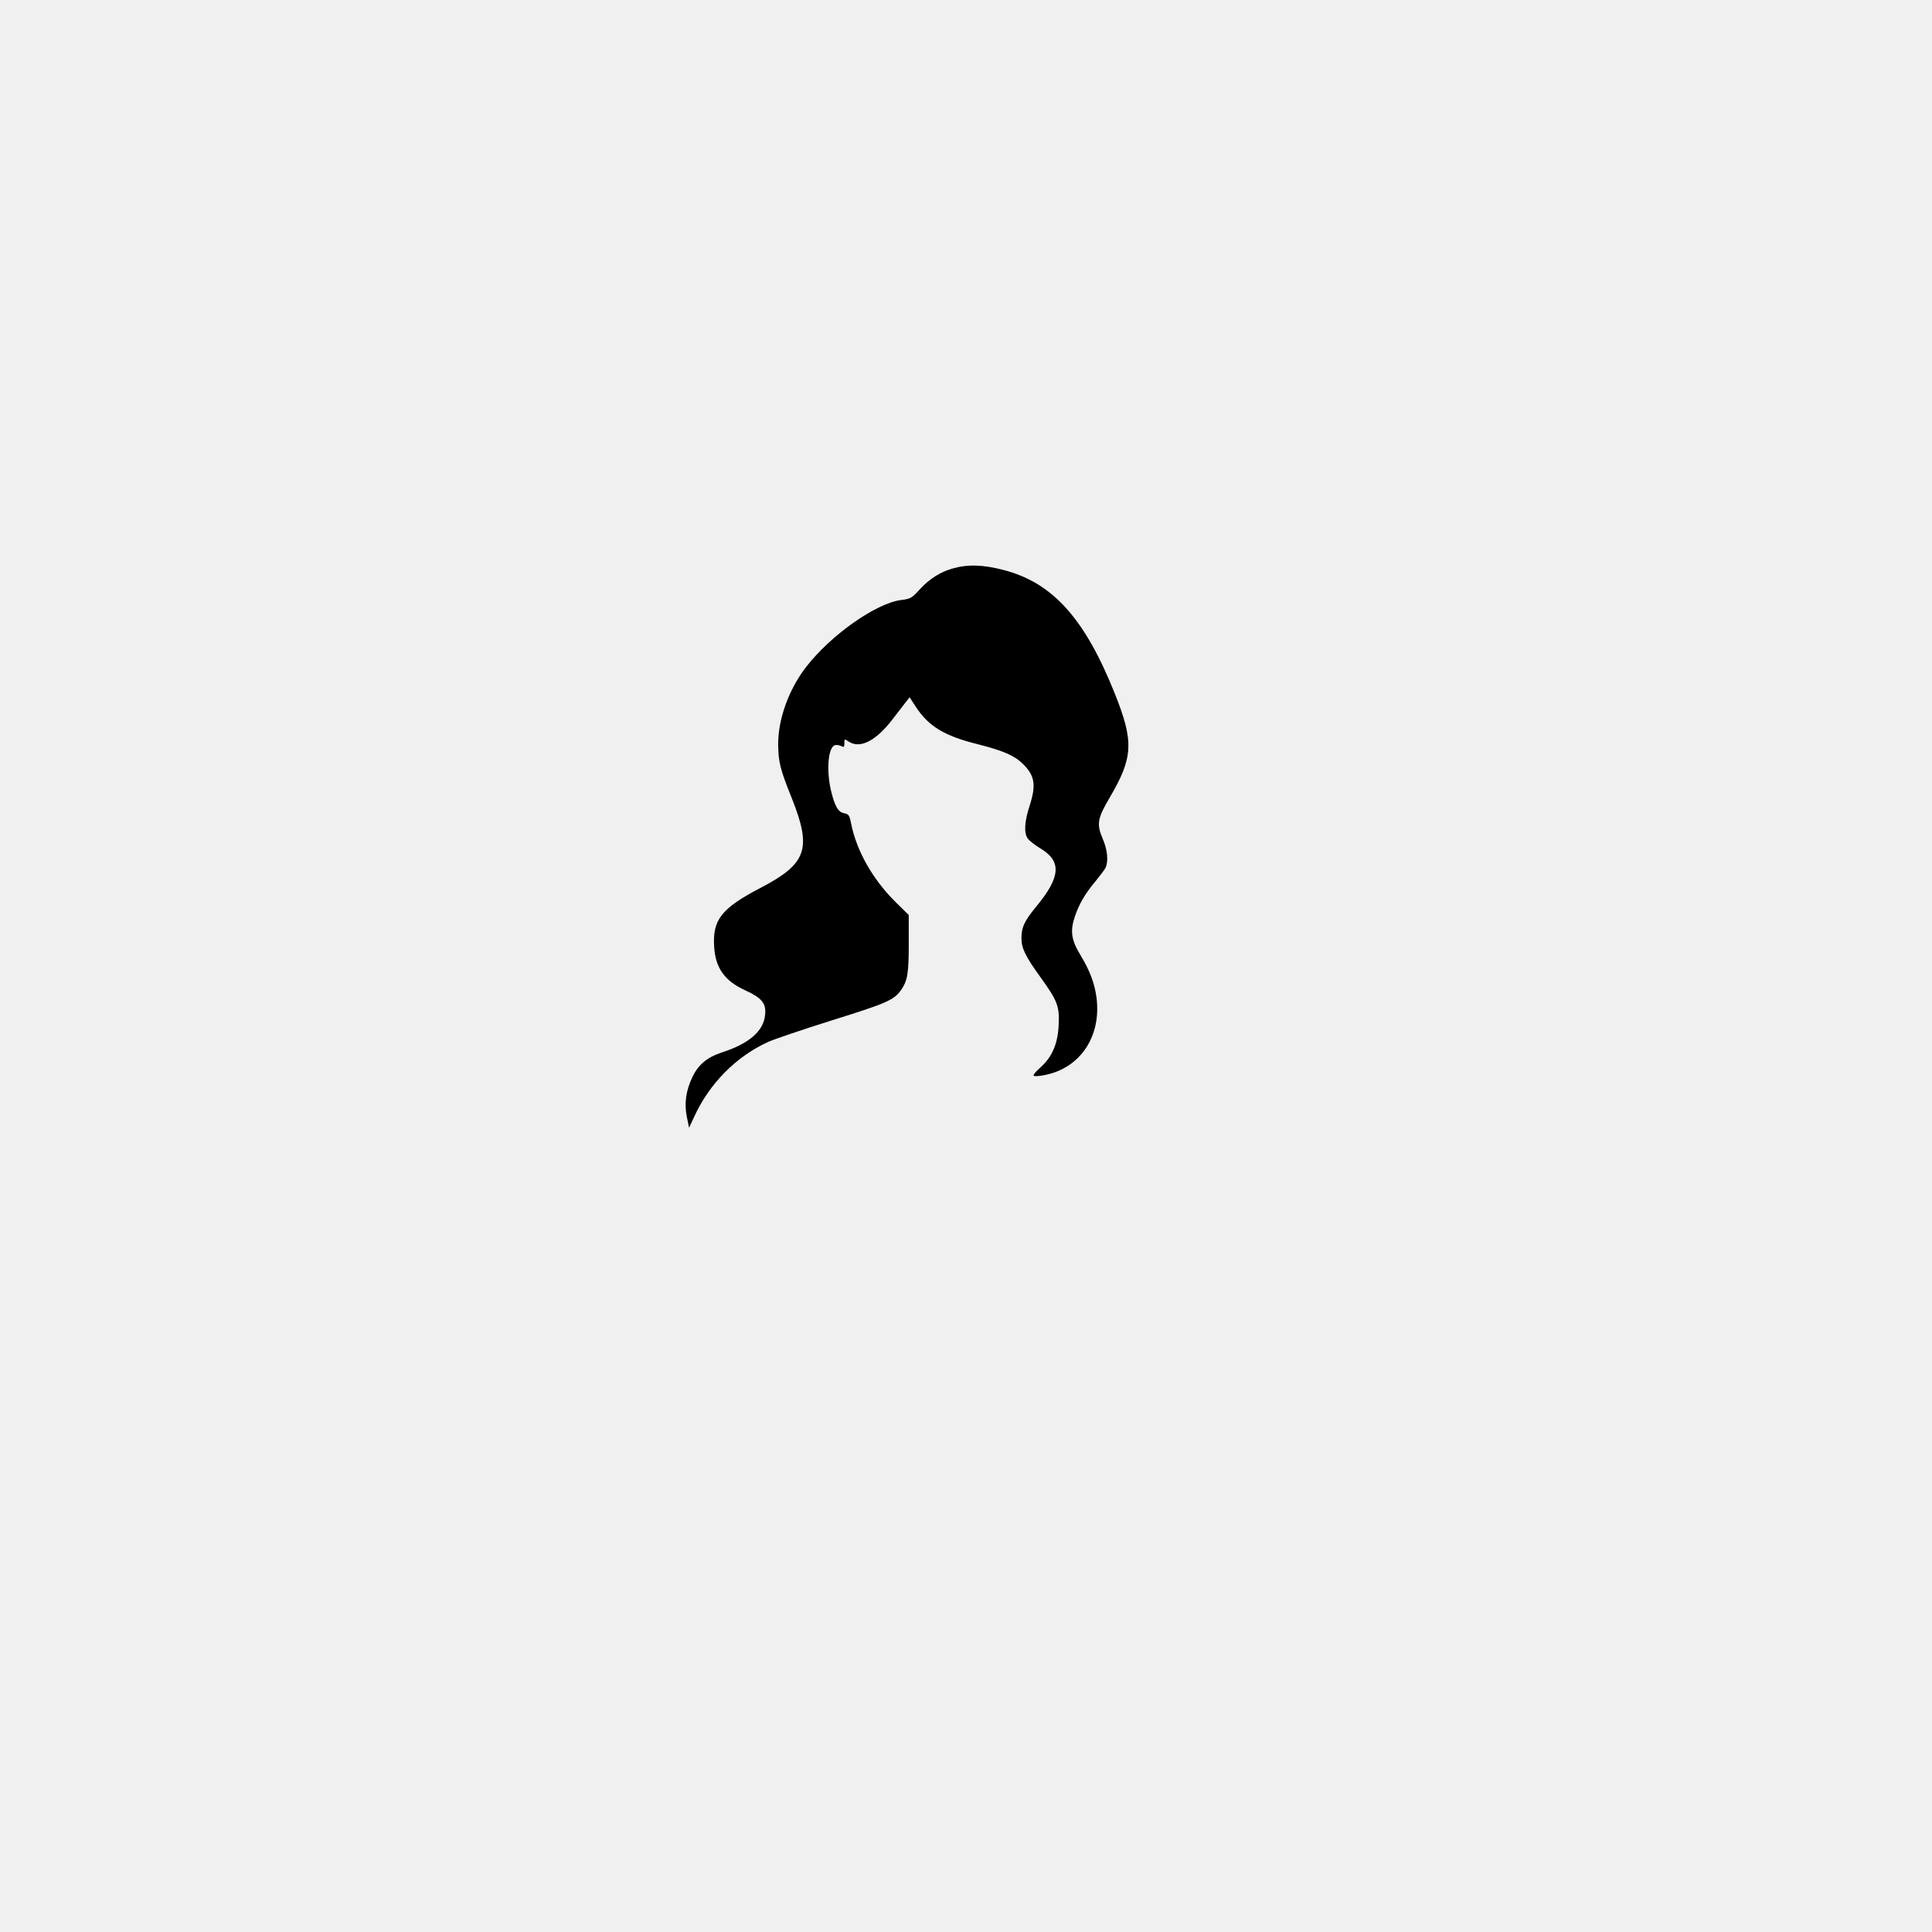
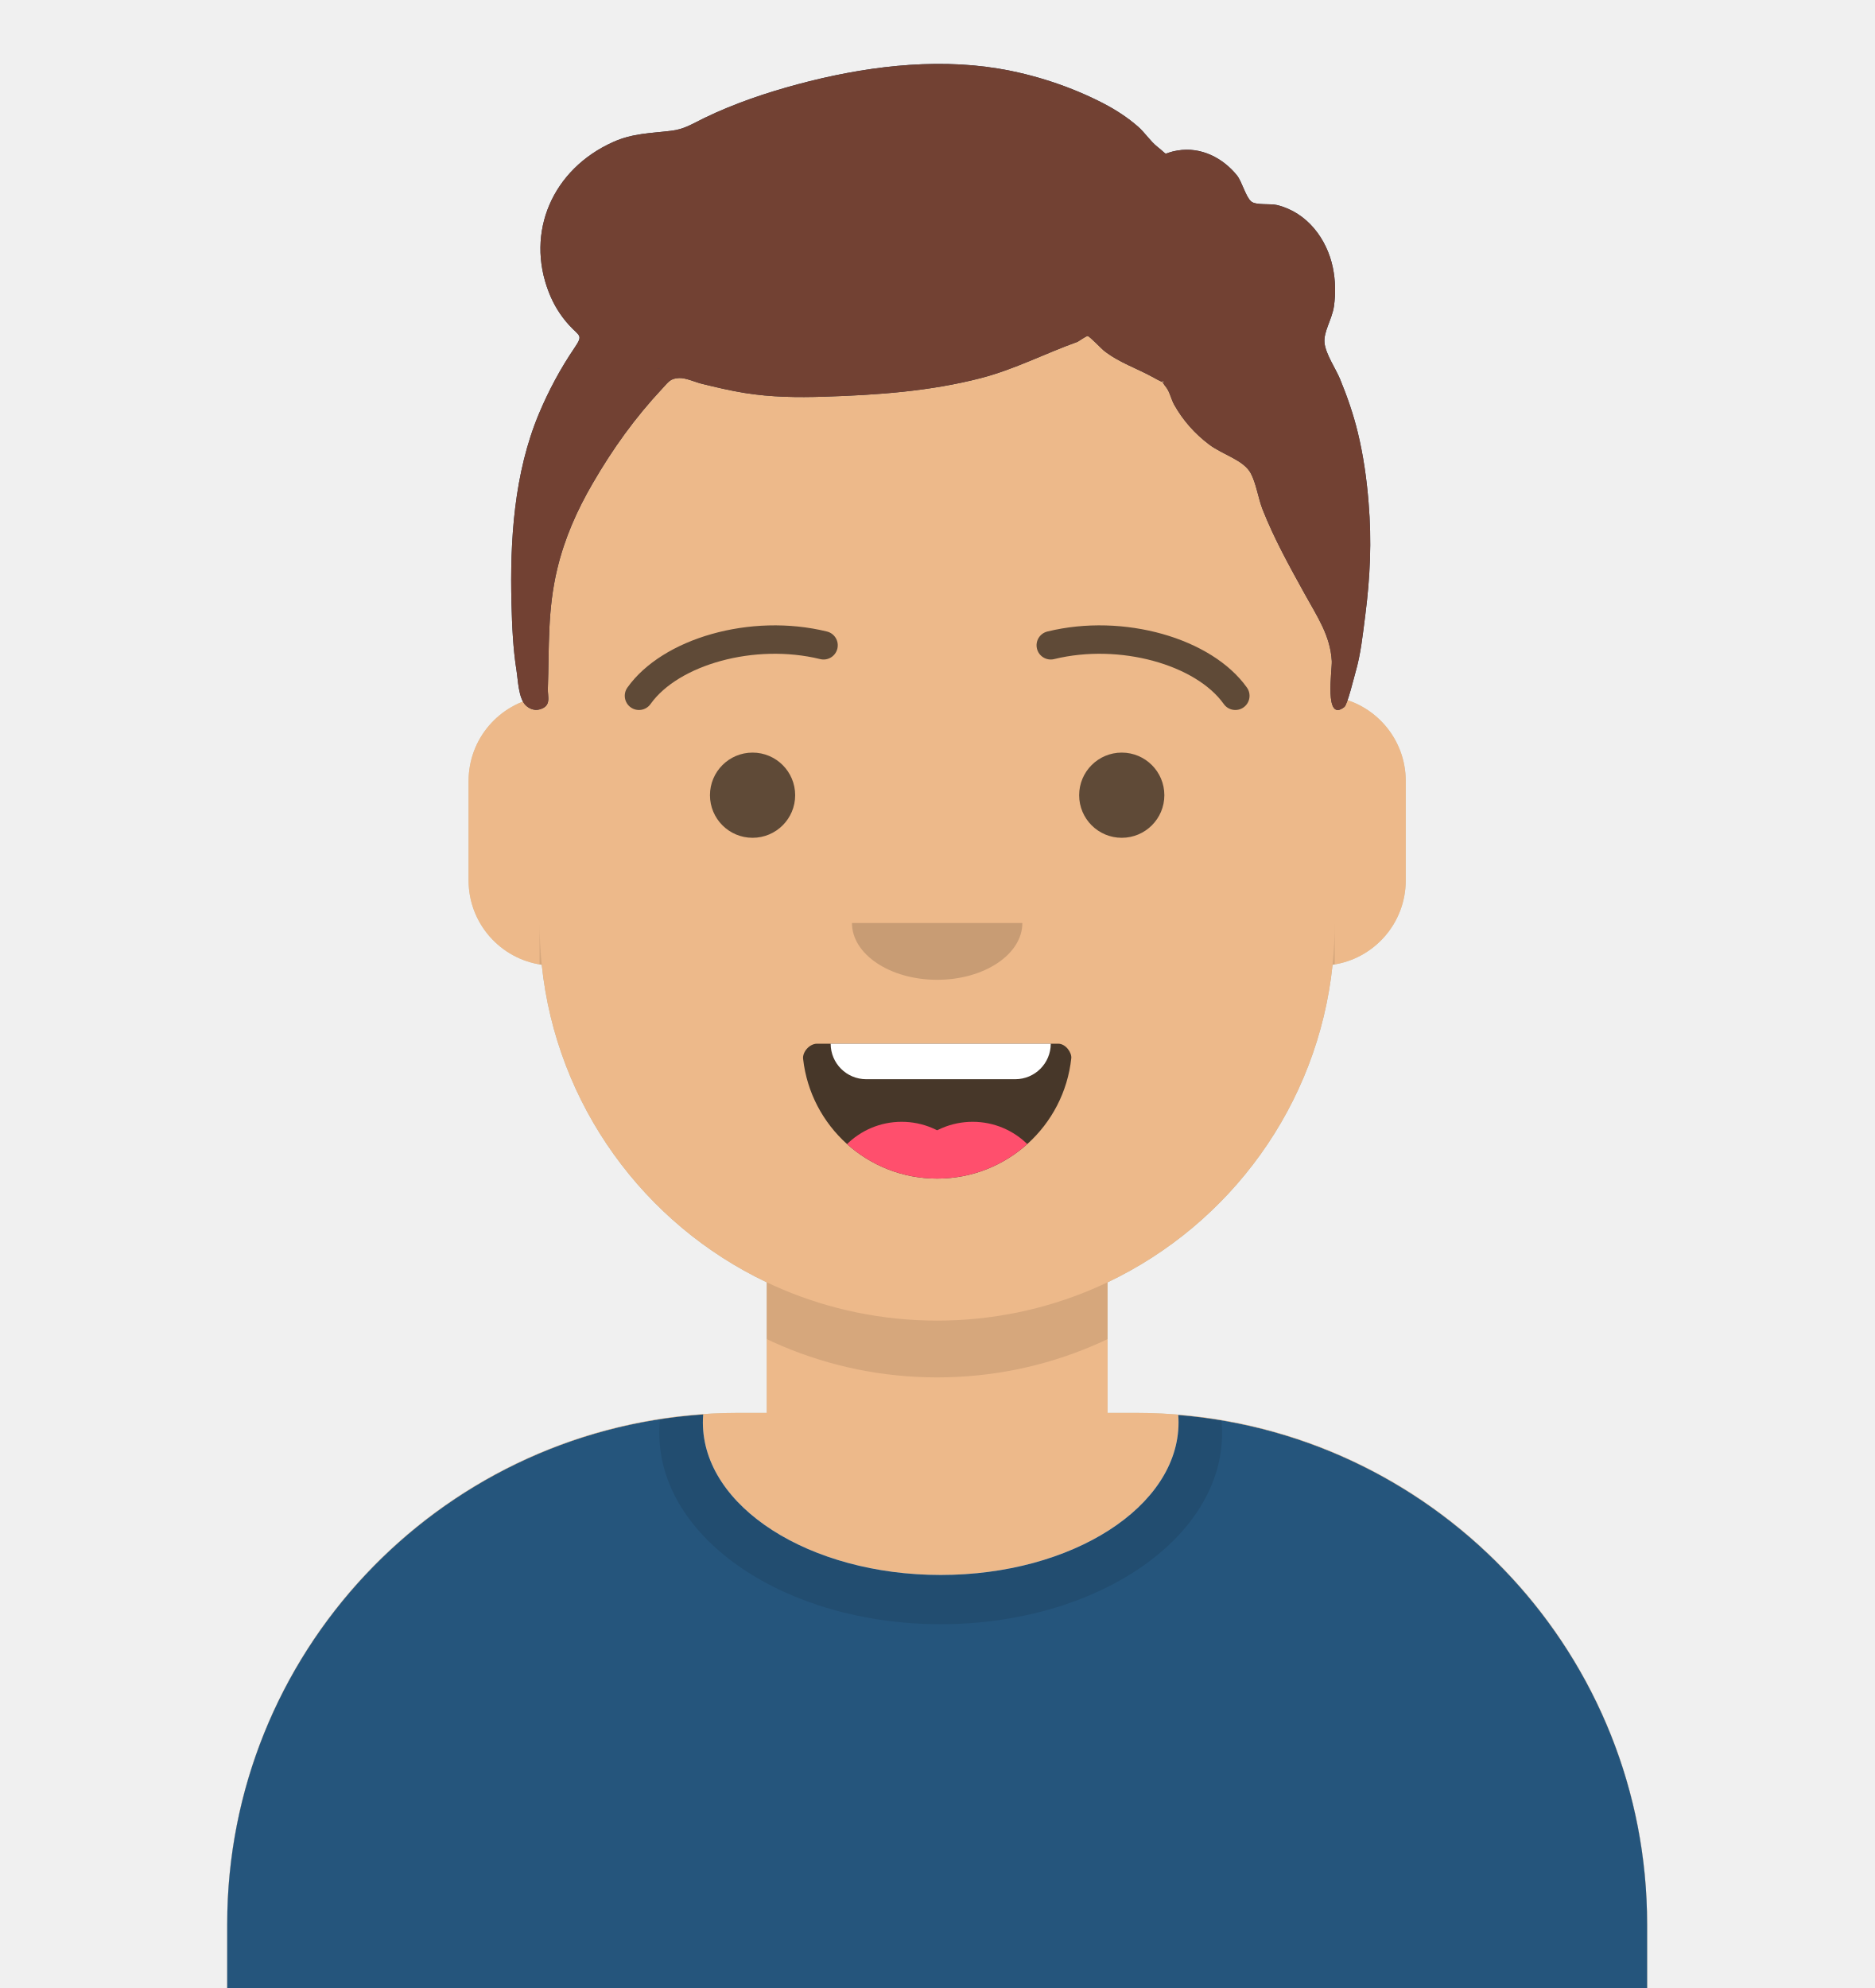
- <svg xmlns="http://www.w3.org/2000/svg" version="1.0" width="1080pt" height="1080pt" viewBox="0 0 1080 1080" preserveAspectRatio="xMidYMid meet">
-   <g transform="translate(0,1080) scale(0.1,-0.1)" fill="#000000" stroke="none">
-     <path d="M5332 7624 c-74 -20 -133 -57 -190 -118 -44 -49 -53 -54 -104 -60 -142 -18 -395 -197 -533 -376 -96 -125 -155 -289 -155 -429 1 -100 10 -139 77 -305 112 -282 83 -365 -177 -500 -216 -113 -267 -177 -258 -326 7 -121 58 -193 174 -246 92 -42 118 -73 111 -136 -8 -92 -89 -162 -244 -212 -81 -27 -130 -68 -163 -138 -36 -76 -46 -148 -30 -224 l12 -58 28 60 c84 185 234 338 415 420 31 14 192 69 358 121 305 95 345 113 385 170 35 51 42 92 42 257 l0 161 -76 75 c-125 124 -215 283 -245 431 -10 51 -14 58 -40 63 -34 6 -53 40 -74 128 -26 112 -16 238 21 252 9 3 24 1 35 -4 16 -9 19 -7 19 15 0 25 1 25 22 11 63 -44 152 0 245 120 32 42 67 87 78 101 l20 25 33 -51 c72 -111 161 -165 347 -211 145 -37 207 -64 255 -112 65 -65 73 -117 35 -234 -28 -87 -32 -150 -10 -181 8 -12 41 -38 73 -57 117 -71 111 -158 -23 -321 -68 -82 -85 -118 -85 -180 0 -56 22 -101 108 -220 94 -131 105 -160 100 -265 -5 -106 -37 -180 -104 -239 -25 -22 -41 -42 -35 -45 5 -3 32 -2 59 4 201 38 321 218 291 437 -11 79 -37 147 -88 232 -53 87 -60 136 -32 219 25 72 56 125 116 197 23 28 47 60 54 72 18 36 13 100 -15 165 -35 82 -29 113 39 229 132 224 136 313 30 579 -169 424 -350 625 -628 695 -109 28 -194 31 -273 9z" />
+ <svg xmlns="http://www.w3.org/2000/svg" xmlns:xlink="http://www.w3.org/1999/xlink" width="264px" height="280px" viewBox="0 0 264 280" version="1.1">
+   <defs>
+     <circle id="react-path-1" cx="120" cy="120" r="120" />
+     <path d="M12,160 C12,226.274 65.726,280 132,280 C198.274,280 252,226.274 252,160 L264,160 L264,-1.42108547e-14 L-3.19744231e-14,-1.42108547e-14 L-3.19744231e-14,160 L12,160 Z" id="react-path-2" />
+     <path d="M124,144.611 L124,163 L128,163 L128,163 C167.765,163 200,195.235 200,235 L200,244 L0,244 L0,235 C-4.86974701e-15,195.235 32.235,163 72,163 L72,163 L76,163 L76,144.611 C58.763,136.422 46.372,119.687 44.305,99.881 C38.48,99.058 34,94.052 34,88 L34,74 C34,68.054 38.325,63.118 44,62.166 L44,56 L44,56 C44,25.072 69.072,5.68137151e-15 100,0 L100,0 L100,0 C130.928,-5.68137151e-15 156,25.072 156,56 L156,62.166 C161.675,63.118 166,68.054 166,74 L166,88 C166,94.052 161.52,99.058 155.695,99.881 C153.628,119.687 141.237,136.422 124,144.611 Z" id="react-path-3" />
+   </defs>
+   <g id="Avataaar" stroke="none" stroke-width="1" fill="none" fill-rule="evenodd">
+     <g transform="translate(-825, -1100)" id="Avataaar/Circle">
+       <g transform="translate(825, 1100)">
+         <g id="Mask" />
+         <g id="Avataaar" stroke-width="1" fill-rule="evenodd" mask="url(#react-mask-5)">
+           <g id="Body" transform="translate(32, 36)">
+             <mask id="react-mask-6" fill="white">
+               <use xlink:href="#react-path-3" />
+             </mask>
+             <use fill="#D0C6AC" xlink:href="#react-path-3" />
+             <g id="Skin/👶🏽-03-Brown" mask="url(#react-mask-6)" fill="#EDB98A">
+               <g transform="translate(0, 0)" id="Color">
+                 <rect x="0" y="0" width="264" height="280" />
+               </g>
+             </g>
+             <path d="M156,79 L156,102 C156,132.928 130.928,158 100,158 C69.072,158 44,132.928 44,102 L44,79 L44,94 C44,124.928 69.072,150 100,150 C130.928,150 156,124.928 156,94 L156,79 Z" id="Neck-Shadow" fill-opacity="0.1" fill="#000000" mask="url(#react-mask-6)" />
+           </g>
+           <g id="Clothing/Shirt-Crew-Neck" transform="translate(0, 170)">
+             <defs>
+               <path d="M165.96,29.295 C202.936,32.325 232,63.294 232,101.052 L232,110 L32,110 L32,101.052 C32,62.953 61.592,31.765 99.045,29.22 C99.015,29.593 99,29.969 99,30.348 C99,42.211 113.998,51.828 132.5,51.828 C151.002,51.828 166,42.211 166,30.348 C166,29.995 165.987,29.644 165.96,29.295 Z" id="react-path-1195" />
+             </defs>
+             <mask id="react-mask-1196" fill="white">
+               <use xlink:href="#react-path-1195" />
+             </mask>
+             <use id="Clothes" fill="#E6E6E6" fill-rule="evenodd" xlink:href="#react-path-1195" />
+             <g id="Color/Palette/Gray-01" mask="url(#react-mask-1196)" fill-rule="evenodd" fill="#25557C">
+               <rect id="🖍Color" x="0" y="0" width="264" height="110" />
+             </g>
+             <g id="Shadowy" opacity="0.6" stroke-width="1" fill-rule="evenodd" mask="url(#react-mask-1196)" fill-opacity="0.16" fill="#000000">
+               <g transform="translate(92, 4)" id="Hola-👋🏼">
+                 <ellipse cx="40.5" cy="27.848" rx="39.635" ry="26.914" />
+               </g>
+             </g>
+           </g>
+           <g id="Face" transform="translate(76, 82)" fill="#000000">
+             <g id="Mouth/Smile" transform="translate(2, 52)">
+               <defs>
+                 <path d="M35.118,15.128 C36.176,24.62 44.226,32 54,32 C63.804,32 71.874,24.574 72.892,15.04 C72.974,14.273 72.117,13 71.043,13 C56.149,13 44.738,13 37.087,13 C36.007,13 35.012,14.178 35.118,15.128 Z" id="react-path-995" />
+               </defs>
+               <mask id="react-mask-996" fill="white">
+                 <use xlink:href="#react-path-995" />
+               </mask>
+               <use id="Mouth" fill-opacity="0.7" fill="#000000" fill-rule="evenodd" xlink:href="#react-path-995" />
+               <rect id="Teeth" fill="#FFFFFF" fill-rule="evenodd" mask="url(#react-mask-996)" x="39" y="2" width="31" height="16" rx="5" />
+               <g id="Tongue" stroke-width="1" fill-rule="evenodd" mask="url(#react-mask-996)" fill="#FF4F6D">
+                 <g transform="translate(38, 24)">
+                   <circle cx="11" cy="11" r="11" />
+                   <circle cx="21" cy="11" r="11" />
+                 </g>
+               </g>
+             </g>
+             <g id="Nose/Default" transform="translate(28, 40)" fill-opacity="0.16">
+               <path d="M16,8 C16,12.418 21.373,16 28,16 L28,16 C34.627,16 40,12.418 40,8" id="Nose" />
+             </g>
+             <g id="Eyes/Default-😀" transform="translate(0, 8)" fill-opacity="0.6">
+               <circle id="Eye" cx="30" cy="22" r="6" />
+               <circle id="Eye" cx="82" cy="22" r="6" />
+             </g>
+             <g id="Eyebrow/Outline/Default" fill-opacity="0.6">
+               <g id="I-Browse" transform="translate(12, 6)">
+                 <path d="M3.63,11.159 C7.545,5.65 18.278,2.561 27.523,4.831 C28.596,5.095 29.679,4.439 29.942,3.366 C30.206,2.293 29.55,1.21 28.477,0.947 C17.74,-1.69 5.312,1.887 0.37,8.841 C-0.27,9.742 -0.059,10.99 0.841,11.63 C1.742,12.27 2.99,12.059 3.63,11.159 Z" id="Eyebrow" fill-rule="nonzero" />
+                 <path d="M61.63,11.159 C65.545,5.65 76.278,2.561 85.523,4.831 C86.596,5.095 87.679,4.439 87.942,3.366 C88.206,2.293 87.55,1.21 86.477,0.947 C75.74,-1.69 63.312,1.887 58.37,8.841 C57.73,9.742 57.941,10.99 58.841,11.63 C59.742,12.27 60.99,12.059 61.63,11.159 Z" id="Eyebrow" fill-rule="nonzero" transform="translate(73.00015, 6.039198) scale(-1, 1) translate(-73.00015, -6.039198) " />
+               </g>
+             </g>
+           </g>
+           <g id="Top" stroke-width="1" fill-rule="evenodd">
+             <defs>
+               <rect id="react-path-1185" x="0" y="0" width="264" height="280" />
+               <path d="M94.252,52.022 C94.375,51.968 94.07,51.947 93.336,51.96 C94.228,51.958 94.533,51.979 94.252,52.022 M86.117,36.302 C86.115,36.282 86.134,36.453 86.117,36.302 M193.765,70.766 C193.501,67.449 193.033,64.152 192.247,60.911 C191.622,58.335 190.769,55.878 189.76,53.42 C189.151,51.935 187.728,49.896 187.56,48.294 C187.395,46.717 188.627,44.969 188.889,43.132 C189.144,41.345 189.101,39.465 188.734,37.694 C187.901,33.671 185.14,29.93 180.877,28.881 C179.925,28.647 177.913,28.936 177.241,28.382 C176.47,27.746 175.933,25.581 175.235,24.712 C173.244,22.236 170.14,20.642 166.866,21.198 C164.455,21.607 165.839,22.105 164.032,20.686 C163.027,19.898 162.276,18.693 161.3,17.839 C159.833,16.556 158.15,15.458 156.408,14.557 C151.851,12.199 146.654,10.485 141.564,9.649 C132.279,8.125 122.369,9.454 113.369,11.869 C108.89,13.07 104.382,14.595 100.222,16.612 C98.439,17.476 97.409,18.194 95.549,18.42 C92.621,18.777 90.14,18.759 87.366,20.001 C78.83,23.823 74.985,32.69 78.307,41.175 C78.975,42.882 79.88,44.38 81.127,45.759 C82.647,47.439 83.198,47.109 81.888,49.041 C79.929,51.931 78.278,55.013 76.933,58.213 C73.404,66.615 72.814,76.077 73.044,85.037 C73.124,88.174 73.259,91.35 73.753,94.456 C73.967,95.801 74.027,98.329 75.035,99.327 C75.547,99.833 76.276,100.115 77.004,99.914 C78.713,99.44 78.125,98.179 78.165,97.008 C78.365,91.124 78.095,85.919 79.494,80.106 C80.528,75.812 82.25,71.911 84.483,68.071 C87.321,63.187 90.386,58.898 94.29,54.716 C95.207,53.732 95.408,53.315 96.639,53.244 C97.571,53.19 98.934,53.828 99.84,54.049 C101.838,54.536 103.839,55.017 105.873,55.345 C109.613,55.948 113.317,55.989 117.09,55.87 C124.516,55.638 131.975,55.117 139.175,53.247 C143.957,52.005 148.197,49.776 152.777,48.142 C152.859,48.113 154.007,47.295 154.208,47.328 C154.489,47.375 156.185,49.154 156.471,49.378 C158.697,51.124 161.138,51.857 163.541,53.208 C166.505,54.875 163.635,52.49 165.269,54.567 C165.746,55.172 165.99,56.293 166.372,56.978 C167.588,59.161 169.28,61.08 171.303,62.602 C173.258,64.073 176.196,64.783 177.193,66.697 C177.962,68.174 178.221,70.181 178.841,71.758 C180.469,75.893 182.618,79.749 184.767,83.644 C186.499,86.783 188.392,89.525 188.585,93.112 C188.652,94.36 187.464,101.849 190.358,99.572 C190.787,99.234 191.711,95.416 191.901,94.768 C192.673,92.135 192.947,89.387 193.296,86.682 C193.99,81.302 194.219,76.184 193.765,70.766" id="react-path-1184" />
+               <filter x="-0.8%" y="-2.0%" width="101.5%" height="108.0%" filterUnits="objectBoundingBox" id="react-filter-1181">
+                 <feOffset dx="0" dy="2" in="SourceAlpha" result="shadowOffsetOuter1" />
+                 <feColorMatrix values="0 0 0 0 0   0 0 0 0 0   0 0 0 0 0  0 0 0 0.16 0" type="matrix" in="shadowOffsetOuter1" result="shadowMatrixOuter1" />
+                 <feMerge>
+                   <feMergeNode in="shadowMatrixOuter1" />
+                   <feMergeNode in="SourceGraphic" />
+                 </feMerge>
+               </filter>
+             </defs>
+             <mask id="react-mask-1183" fill="white">
+               <use xlink:href="#react-path-1185" />
+             </mask>
+             <g id="Mask" />
+             <g id="Top/Short-Hair/Short-Curly" mask="url(#react-mask-1183)">
+               <g transform="translate(-1, 0)">
+                 <mask id="react-mask-1182" fill="white">
+                   <use xlink:href="#react-path-1184" />
+                 </mask>
+                 <use id="Short-Hair" stroke="none" fill="#28354B" fill-rule="evenodd" xlink:href="#react-path-1184" />
+                 <g id="Skin/👶🏽-03-Brown" mask="url(#react-mask-1182)" fill="#724133">
+                   <g transform="translate(0, 0) " id="Color">
+                     <rect x="0" y="0" width="264" height="280" />
+                   </g>
+                 </g>
+               </g>
+             </g>
+           </g>
+         </g>
+       </g>
+     </g>
  </g>
</svg>
